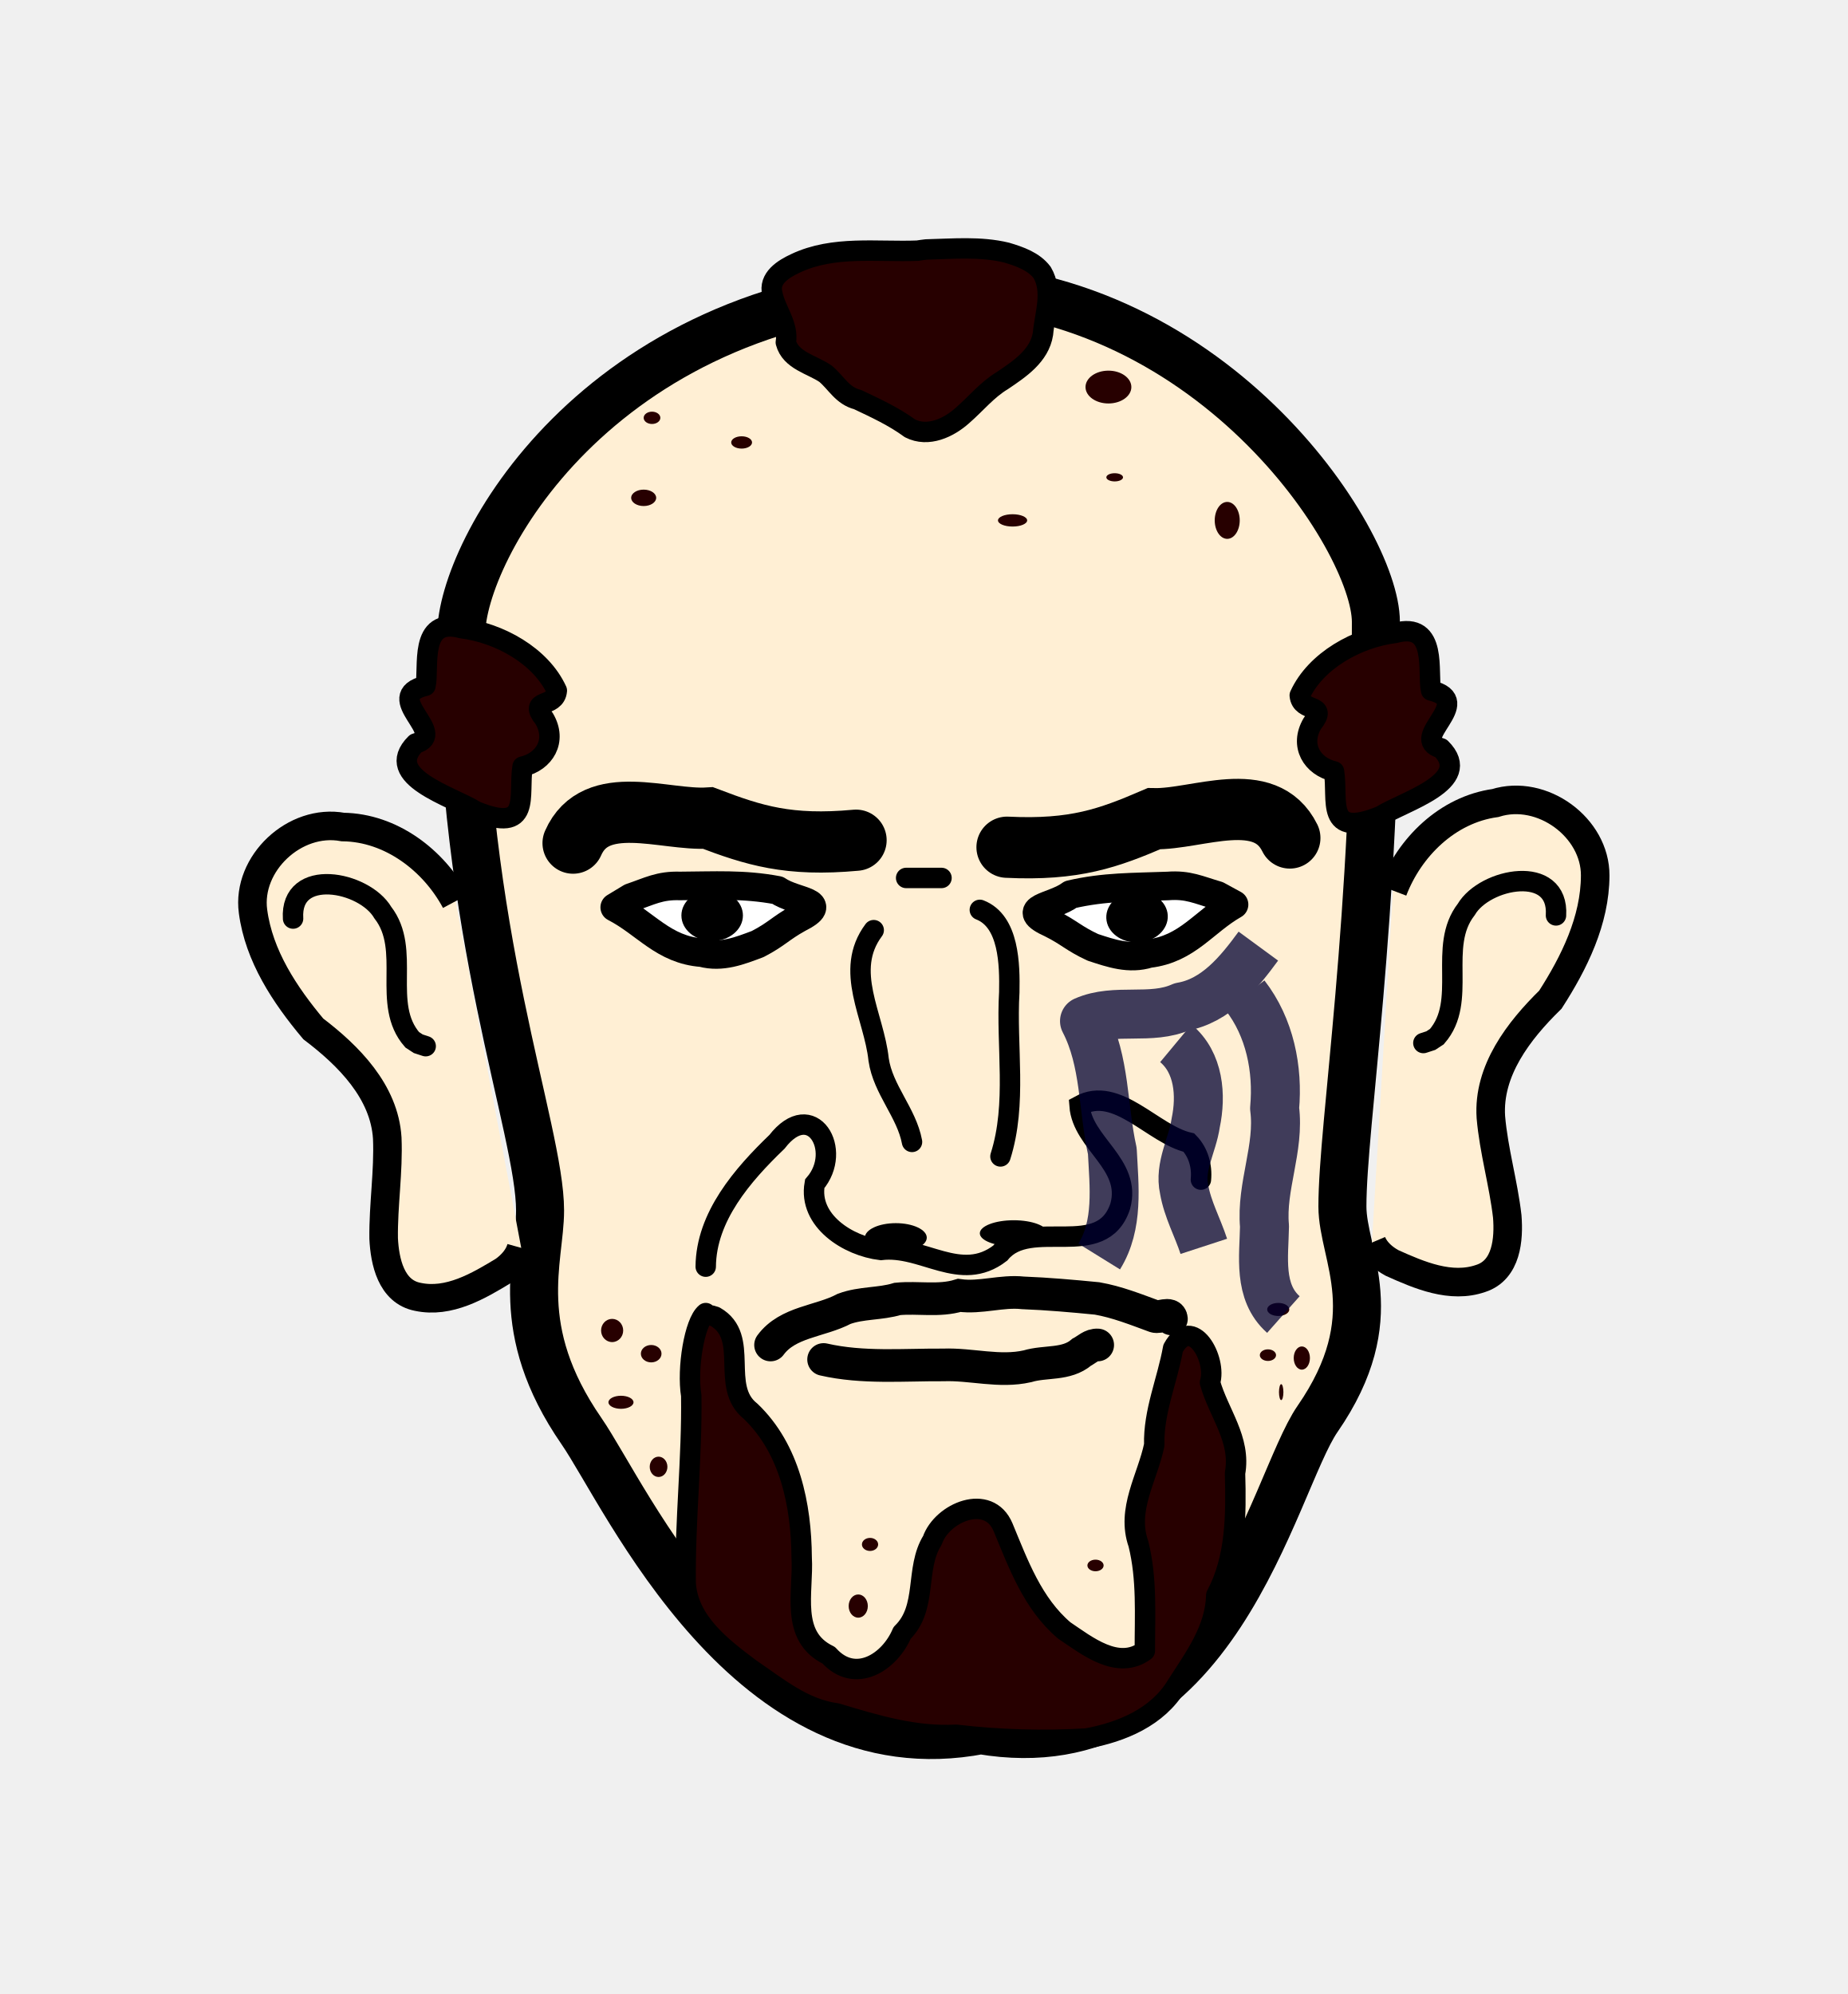
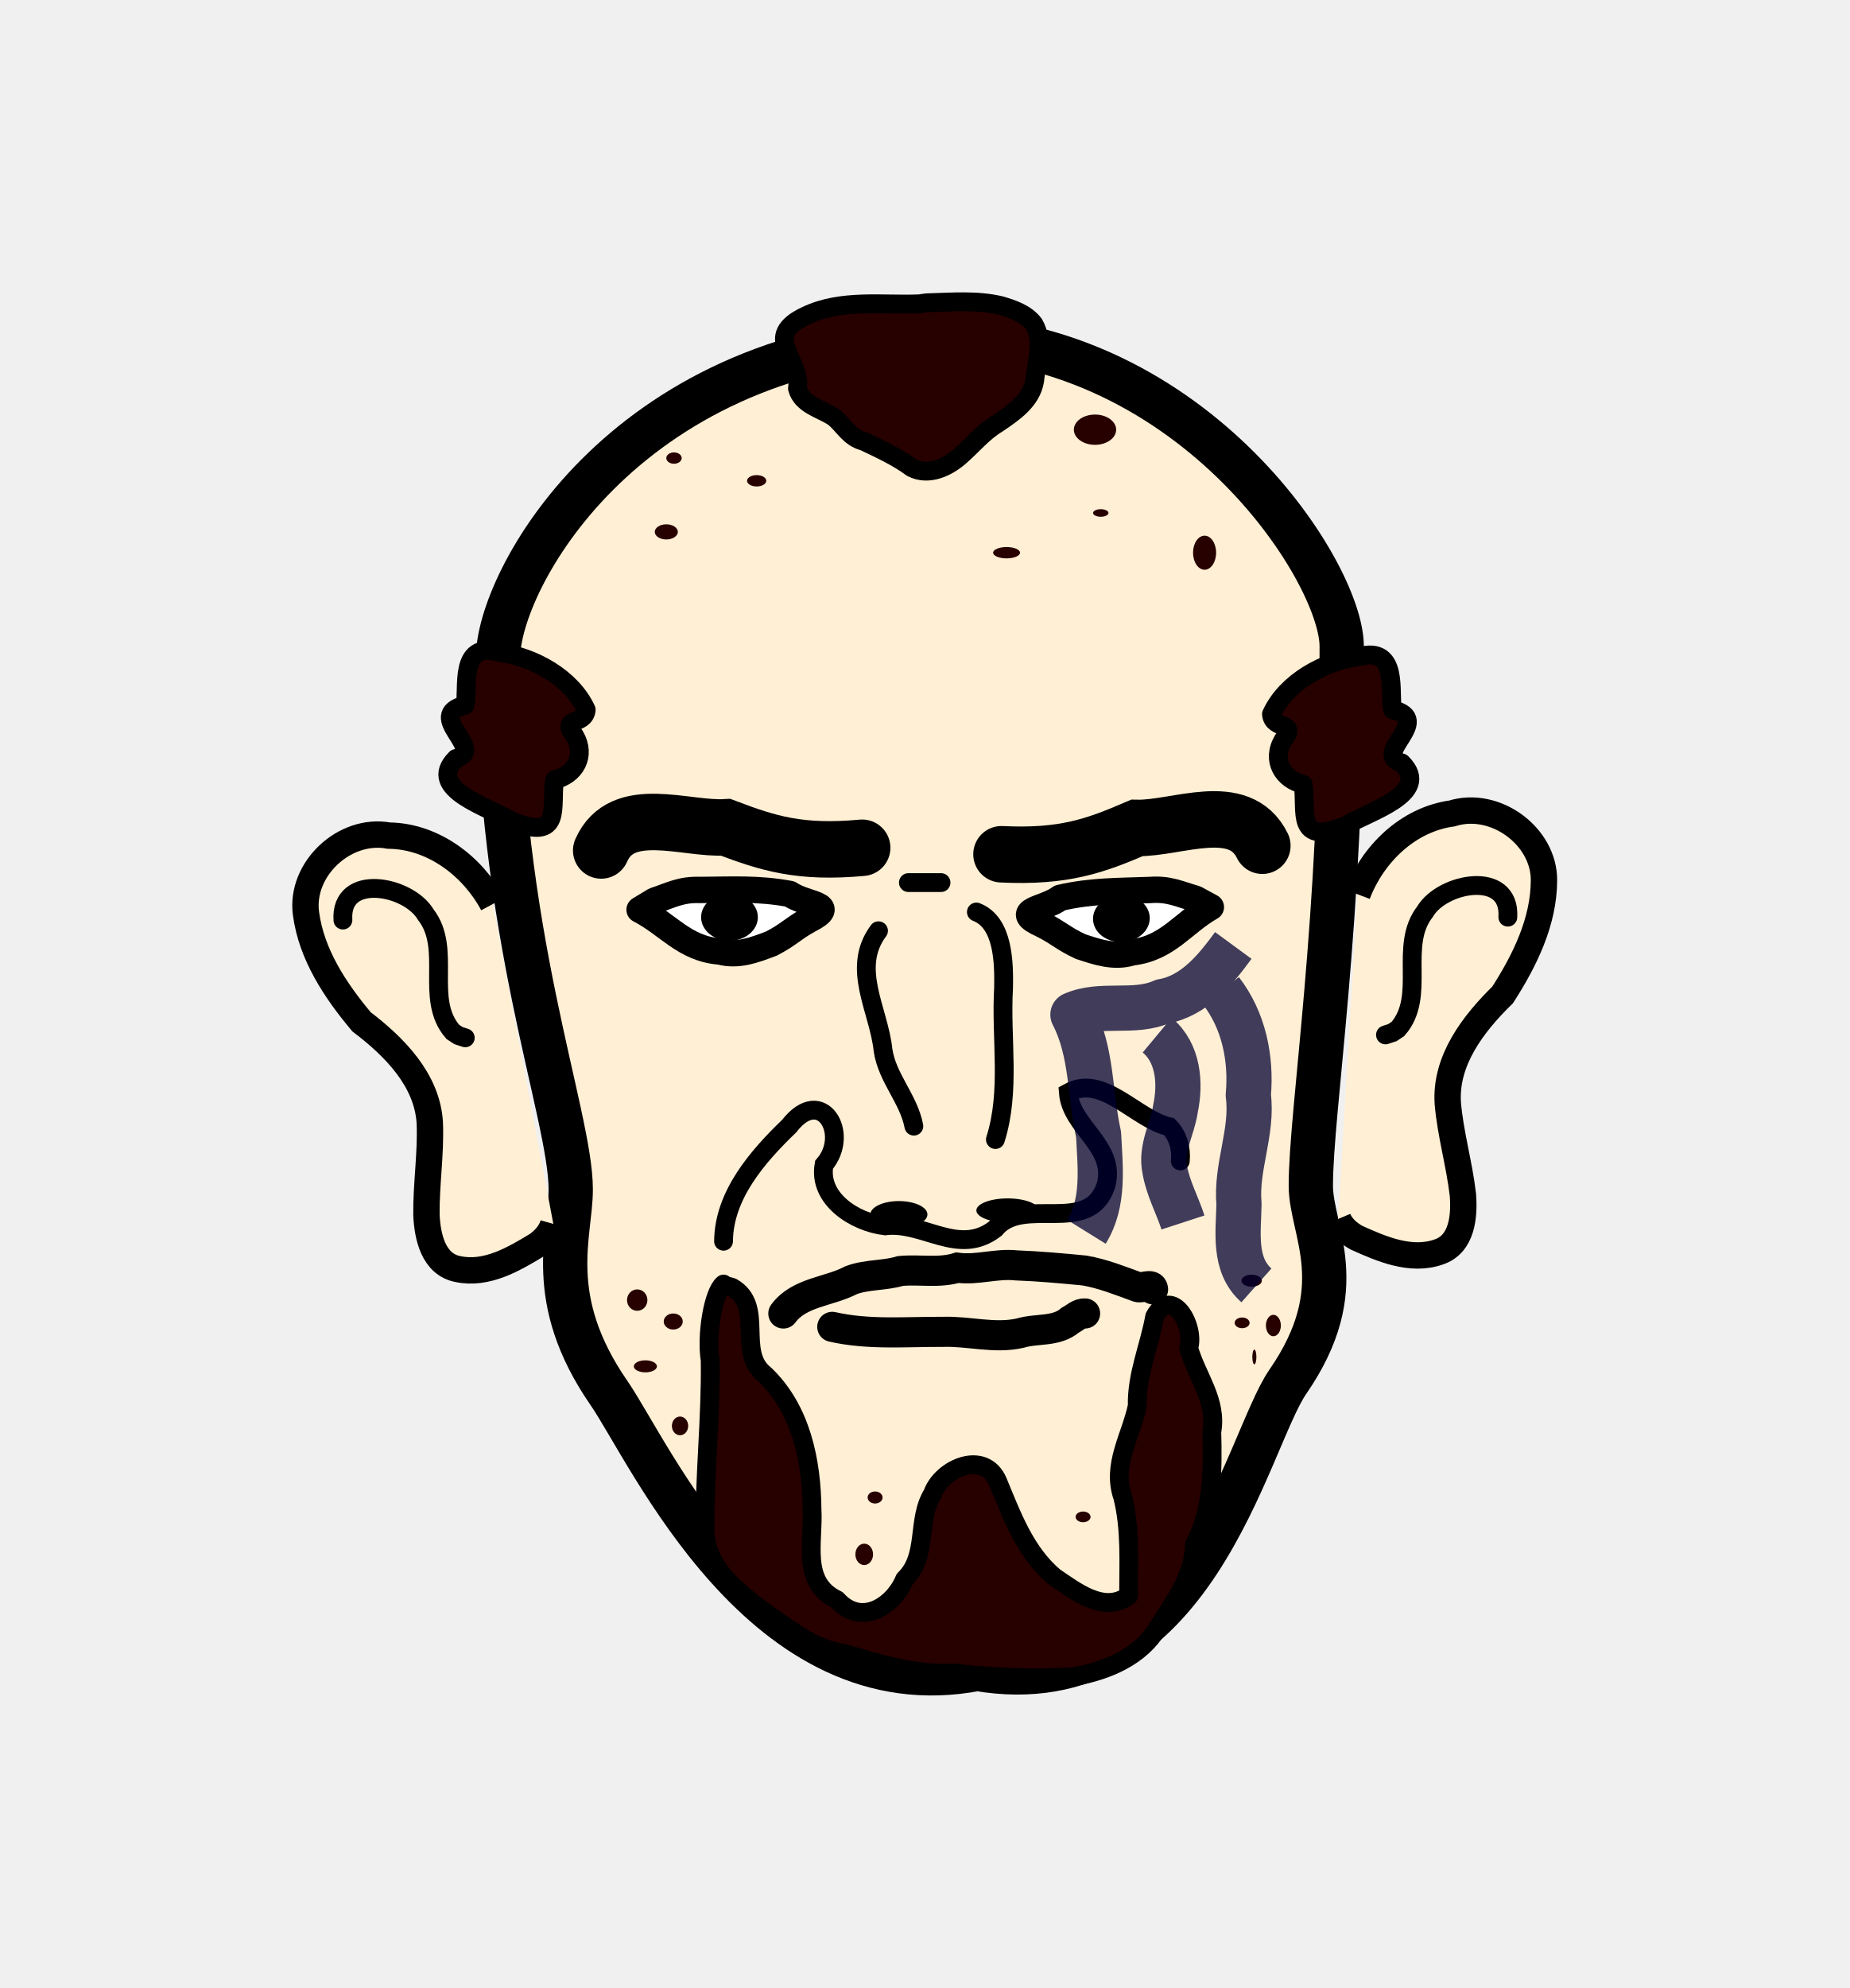
- <svg xmlns="http://www.w3.org/2000/svg" width="77.573" height="83.716" id="svg2" version="1.1" style="display:inline">
+ <svg xmlns="http://www.w3.org/2000/svg" width="63.278" height="68.003" id="svg2" version="1.1" style="display:inline">
  <defs id="defs4" />
-   <g id="layer2" style="display:inline" transform="translate(-325.1922,-390.5414)">
-     <g id="g3815" transform="matrix(0.1727092,0,0,0.1699829,325.1922,357.7805)" style="stroke-width:11.673;stroke-miterlimit:4;stroke-dasharray:none">
+   <g id="layer2" style="display:inline" transform="translate(-325.1922,-406.3977)">
+     <g id="g3815" transform="matrix(0.1298254,0,0,0.127776,327.6752,384.2543)" style="stroke-width:11.673;stroke-miterlimit:4;stroke-dasharray:none">
      <g id="g3821" style="stroke-width:11.673;stroke-miterlimit:4;stroke-dasharray:none">
        <path d="m 141.349,546.195 c -17.173,-25.254 -10.061,-42.354 -10.061,-54.476 0,-20.203 -19.286,-68.51 -19.161,-142.423 0.034,-20.301 32.341,-81.863 113.153,-85.903 68.786,-0.97 109.158,62.603 109.192,82.905 0.125,73.914 -8.137,124.225 -8.137,144.428 0,12.122 11.12,27.218 -6.053,52.472 -10.926,16.068 -24.637,86.913 -81.876,76.963 -56.237,11.078 -86.131,-57.897 -97.057,-73.964 z" style="fill:#ffefd4;fill-opacity:1;stroke:#000000;stroke-width:11.673;stroke-linecap:butt;stroke-linejoin:round;stroke-miterlimit:4;stroke-opacity:1;stroke-dasharray:none" id="path3812" />
      </g>
    </g>
  </g>
-   <g id="layer8" transform="translate(-325.1922,-390.5414)">
-     <path style="fill:#ffefd4;fill-opacity:1;stroke:#000000;stroke-width:1.199;stroke-linecap:butt;stroke-linejoin:miter;stroke-miterlimit:4;stroke-opacity:1;stroke-dasharray:none;display:inline" d="m 344.32,428.378 c -0.918,-1.717 -2.705,-3.088 -4.732,-3.115 -2.028,-0.372 -4.042,1.538 -3.773,3.54 0.246,1.871 1.339,3.515 2.53,4.935 1.488,1.128 2.985,2.633 3.106,4.583 0.06,1.41 -0.17,2.812 -0.151,4.221 0.047,0.954 0.309,2.227 1.429,2.445 1.307,0.281 2.55,-0.453 3.619,-1.103 0.329,-0.238 0.618,-0.557 0.728,-0.952" id="path3837" />
-     <path style="fill:#ffefd4;fill-opacity:1;stroke:#000000;stroke-width:1.199;stroke-linecap:butt;stroke-linejoin:miter;stroke-miterlimit:4;stroke-opacity:1;stroke-dasharray:none;display:inline" d="m 383.674,427.93 c 0.692,-1.817 2.29,-3.397 4.298,-3.674 1.965,-0.619 4.206,1.027 4.194,3.047 -0.006,1.886 -0.881,3.652 -1.882,5.209 -1.332,1.303 -2.626,2.981 -2.498,4.93 0.12,1.406 0.527,2.769 0.688,4.169 0.075,0.952 -0.023,2.247 -1.107,2.602 -1.26,0.44 -2.588,-0.135 -3.731,-0.648 -0.357,-0.195 -0.684,-0.477 -0.844,-0.855" id="path3837-8" />
-     <path style="fill:none;stroke:#000000;stroke-width:0.857;stroke-linecap:round;stroke-linejoin:miter;stroke-miterlimit:4;stroke-opacity:1;stroke-dasharray:none" d="m 337.497,429.106 c -0.137,-2.168 2.986,-1.582 3.768,-0.25 1.218,1.567 -0.074,3.84 1.233,5.339 l 0.255,0.167 0.312,0.102" id="path3990" />
-     <path style="fill:none;stroke:#000000;stroke-width:0.857;stroke-linecap:round;stroke-linejoin:miter;stroke-miterlimit:4;stroke-opacity:1;stroke-dasharray:none" d="m 390.52,428.974 c 0.137,-2.168 -2.986,-1.582 -3.768,-0.25 -1.218,1.567 0.074,3.84 -1.233,5.339 l -0.255,0.167 -0.312,0.102" id="path3990-7" />
+   <g id="layer8" transform="translate(-325.1922,-406.3977)">
+     <path style="fill:#ffefd4;fill-opacity:1;stroke:#000000;stroke-width:0.902;stroke-linecap:butt;stroke-linejoin:miter;stroke-miterlimit:4;stroke-opacity:1;stroke-dasharray:none;display:inline" d="m 342.054,437.322 c -0.69,-1.291 -2.033,-2.321 -3.557,-2.341 -1.524,-0.279 -3.038,1.156 -2.836,2.661 0.185,1.406 1.006,2.642 1.902,3.71 1.118,0.848 2.243,1.979 2.334,3.445 0.045,1.06 -0.128,2.114 -0.114,3.173 0.035,0.717 0.232,1.674 1.074,1.838 0.982,0.211 1.917,-0.341 2.72,-0.829 0.247,-0.179 0.464,-0.419 0.547,-0.716" id="path3837" />
+     <path style="fill:#ffefd4;fill-opacity:1;stroke:#000000;stroke-width:0.902;stroke-linecap:butt;stroke-linejoin:miter;stroke-miterlimit:4;stroke-opacity:1;stroke-dasharray:none;display:inline" d="m 371.636,436.986 c 0.52,-1.366 1.722,-2.554 3.231,-2.762 1.477,-0.465 3.162,0.772 3.152,2.29 -0.005,1.418 -0.662,2.745 -1.414,3.915 -1.001,0.979 -1.974,2.24 -1.877,3.706 0.09,1.057 0.396,2.081 0.517,3.134 0.056,0.715 -0.017,1.689 -0.832,1.956 -0.947,0.331 -1.945,-0.101 -2.804,-0.487 -0.268,-0.147 -0.514,-0.358 -0.634,-0.643" id="path3837-8" />
+     <path style="fill:none;stroke:#000000;stroke-width:0.644;stroke-linecap:round;stroke-linejoin:miter;stroke-miterlimit:4;stroke-opacity:1;stroke-dasharray:none" d="m 336.925,437.87 c -0.103,-1.63 2.245,-1.189 2.833,-0.188 0.916,1.178 -0.055,2.886 0.927,4.013 l 0.191,0.126 0.235,0.077" id="path3990" />
+     <path style="fill:none;stroke:#000000;stroke-width:0.644;stroke-linecap:round;stroke-linejoin:miter;stroke-miterlimit:4;stroke-opacity:1;stroke-dasharray:none" d="m 376.782,437.77 c 0.103,-1.63 -2.245,-1.189 -2.833,-0.188 -0.916,1.178 0.055,2.886 -0.927,4.013 l -0.191,0.126 -0.235,0.077" id="path3990-7" />
  </g>
-   <g id="layer7" transform="translate(-325.1922,-390.5414)">
-     <path style="fill:none;stroke:#000000;stroke-width:1.371;stroke-linecap:round;stroke-linejoin:miter;stroke-miterlimit:4;stroke-opacity:1;stroke-dasharray:none" d="m 357.544,447.009 c 0.723,-0.981 2.08,-0.982 3.091,-1.517 0.718,-0.266 1.509,-0.195 2.237,-0.416 0.862,-0.084 1.751,0.11 2.594,-0.149 0.894,0.123 1.778,-0.203 2.676,-0.106 1.039,0.04 2.079,0.133 3.113,0.234 0.836,0.146 1.626,0.463 2.418,0.753 0.19,0.074 0.679,-0.201 0.701,0.105" id="path3956" />
-     <path style="fill:none;stroke:#000000;stroke-width:1.371;stroke-linecap:round;stroke-linejoin:miter;stroke-miterlimit:4;stroke-opacity:1;stroke-dasharray:none" d="m 359.771,447.618 c 1.647,0.377 3.351,0.218 5.024,0.228 1.179,-0.043 2.359,0.324 3.533,0.057 0.765,-0.231 1.632,-0.038 2.278,-0.589 0.211,-0.111 0.417,-0.326 0.673,-0.305" id="path3958" />
+   <g id="layer7" transform="translate(-325.1922,-406.3977)">
+     <path style="fill:none;stroke:#000000;stroke-width:1.03;stroke-linecap:round;stroke-linejoin:miter;stroke-miterlimit:4;stroke-opacity:1;stroke-dasharray:none" d="m 351.994,451.328 c 0.544,-0.738 1.563,-0.738 2.323,-1.141 0.539,-0.2 1.134,-0.147 1.682,-0.313 0.648,-0.063 1.317,0.083 1.95,-0.112 0.672,0.092 1.337,-0.153 2.011,-0.08 0.781,0.03 1.563,0.1 2.34,0.176 0.628,0.11 1.222,0.348 1.817,0.566 0.143,0.056 0.51,-0.151 0.527,0.079" id="path3956" />
+     <path style="fill:none;stroke:#000000;stroke-width:1.03;stroke-linecap:round;stroke-linejoin:miter;stroke-miterlimit:4;stroke-opacity:1;stroke-dasharray:none" d="m 353.668,451.785 c 1.238,0.283 2.519,0.164 3.777,0.171 0.886,-0.032 1.773,0.244 2.655,0.043 0.575,-0.174 1.227,-0.028 1.712,-0.443 0.159,-0.083 0.314,-0.245 0.506,-0.229" id="path3958" />
  </g>
-   <g id="layer5" style="display:inline" transform="translate(-325.1922,-390.5414)">
-     <path style="fill:none;stroke:#000000;stroke-width:0.857;stroke-linecap:round;stroke-linejoin:miter;stroke-miterlimit:4;stroke-opacity:1;stroke-dasharray:none" d="m 354.822,443.721 c 0.016,-2.096 1.549,-3.855 2.991,-5.242 1.458,-1.888 2.794,0.356 1.584,1.764 -0.273,1.556 1.41,2.615 2.777,2.777 1.763,-0.219 3.345,1.416 5.012,0.132 1.268,-1.546 4.273,0.361 5.039,-1.968 0.494,-1.784 -1.591,-2.635 -1.708,-4.223 1.569,-0.863 3.08,1.207 4.592,1.552 0.4,0.41 0.558,0.998 0.503,1.554" id="path3926" />
-     <path style="fill:none;stroke:#000000;stroke-width:0.857;stroke-linecap:round;stroke-linejoin:miter;stroke-miterlimit:4;stroke-opacity:1;stroke-dasharray:none" d="m 361.875,429.593 c -1.27,1.701 0.014,3.597 0.206,5.433 0.184,1.265 1.171,2.224 1.402,3.457" id="path3928" />
-     <path style="fill:none;stroke:#000000;stroke-width:0.857;stroke-linecap:round;stroke-linejoin:miter;stroke-miterlimit:4;stroke-opacity:1;stroke-dasharray:none" d="m 367.196,439.093 c 0.708,-2.227 0.234,-4.606 0.371,-6.899 0.021,-1.145 -0.003,-2.976 -1.237,-3.453" id="path3930" />
-     <path style="fill:none;stroke:#000000;stroke-width:0.857;stroke-linecap:round;stroke-linejoin:miter;stroke-miterlimit:4;stroke-opacity:1;stroke-dasharray:none" d="m 363.236,427.401 c 0.495,0 0.99,0 1.485,0" id="path3932" />
-     <path style="fill:#000000;fill-opacity:1;stroke-width:5;stroke-linecap:round;stroke-linejoin:round;stroke-miterlimit:4;stroke-dasharray:none" id="path3946" d="m 364.695,491.348 c 0,1.979 -3.368,3.582 -7.523,3.582 -4.155,0 -7.523,-1.604 -7.523,-3.582 0,-1.979 3.368,-3.582 7.523,-3.582 4.155,0 7.523,1.604 7.523,3.582 z" transform="matrix(0.1727092,0,0,0.1699829,301.1163,358.9824)" />
-     <path style="fill:#000000;fill-opacity:1;stroke-width:5;stroke-linecap:round;stroke-linejoin:round;stroke-miterlimit:4;stroke-dasharray:none" id="path3948" d="m 394.072,490.273 c 0,1.781 -3.689,3.224 -8.24,3.224 -4.551,0 -8.24,-1.444 -8.24,-3.224 0,-1.781 3.689,-3.224 8.24,-3.224 4.551,0 8.24,1.444 8.24,3.224 z" transform="matrix(0.1727092,0,0,0.1699829,301.1163,358.9824)" />
+   <g id="layer5" style="display:inline" transform="translate(-325.1922,-406.3977)">
+     <path style="fill:none;stroke:#000000;stroke-width:0.644;stroke-linecap:round;stroke-linejoin:miter;stroke-miterlimit:4;stroke-opacity:1;stroke-dasharray:none" d="m 349.948,448.856 c 0.012,-1.575 1.165,-2.898 2.248,-3.94 1.096,-1.42 2.101,0.268 1.19,1.326 -0.205,1.169 1.06,1.966 2.088,2.088 1.325,-0.165 2.514,1.064 3.768,0.099 0.953,-1.162 3.212,0.271 3.788,-1.48 0.371,-1.341 -1.196,-1.981 -1.284,-3.175 1.179,-0.649 2.315,0.907 3.452,1.167 0.301,0.308 0.42,0.75 0.378,1.168" id="path3926" />
+     <path style="fill:none;stroke:#000000;stroke-width:0.644;stroke-linecap:round;stroke-linejoin:miter;stroke-miterlimit:4;stroke-opacity:1;stroke-dasharray:none" d="m 355.25,438.236 c -0.955,1.278 0.011,2.704 0.155,4.084 0.138,0.951 0.88,1.672 1.054,2.599" id="path3928" />
+     <path style="fill:none;stroke:#000000;stroke-width:0.644;stroke-linecap:round;stroke-linejoin:miter;stroke-miterlimit:4;stroke-opacity:1;stroke-dasharray:none" d="m 359.25,445.377 c 0.532,-1.674 0.176,-3.462 0.279,-5.186 0.016,-0.86 -0.002,-2.237 -0.93,-2.596" id="path3930" />
+     <path style="fill:none;stroke:#000000;stroke-width:0.644;stroke-linecap:round;stroke-linejoin:miter;stroke-miterlimit:4;stroke-opacity:1;stroke-dasharray:none" d="m 356.273,436.588 c 0.372,0 0.744,0 1.116,0" id="path3932" />
+     <path style="fill:#000000;fill-opacity:1;stroke-width:5;stroke-linecap:round;stroke-linejoin:round;stroke-miterlimit:4;stroke-dasharray:none" id="path3946" d="m 364.695,491.348 c 0,1.979 -3.368,3.582 -7.523,3.582 -4.155,0 -7.523,-1.604 -7.523,-3.582 0,-1.979 3.368,-3.582 7.523,-3.582 4.155,0 7.523,1.604 7.523,3.582 z" transform="matrix(0.1298254,0,0,0.127776,309.5774,385.1579)" />
+     <path style="fill:#000000;fill-opacity:1;stroke-width:5;stroke-linecap:round;stroke-linejoin:round;stroke-miterlimit:4;stroke-dasharray:none" id="path3948" d="m 394.072,490.273 c 0,1.781 -3.689,3.224 -8.24,3.224 -4.551,0 -8.24,-1.444 -8.24,-3.224 0,-1.781 3.689,-3.224 8.24,-3.224 4.551,0 8.24,1.444 8.24,3.224 z" transform="matrix(0.1298254,0,0,0.127776,309.5774,385.1579)" />
  </g>
-   <g id="layer3" style="display:inline" transform="translate(-325.1922,-390.5414)">
-     <path style="fill:#ffffff;fill-opacity:1;stroke:#000000;stroke-width:1.199;stroke-linecap:butt;stroke-linejoin:round;stroke-miterlimit:4;stroke-opacity:1;stroke-dasharray:none" d="m 351.682,428.223 c 0.788,-0.266 1.203,-0.514 2.06,-0.486 1.443,-0.007 2.669,-0.088 4.096,0.182 0.755,0.518 2.288,0.464 0.86,1.186 -0.736,0.408 -0.907,0.664 -1.695,1.071 -0.75,0.282 -1.508,0.585 -2.338,0.363 -1.624,-0.122 -2.357,-1.232 -3.664,-1.904 z" id="path3864" />
-     <path style="fill:#000000;fill-opacity:1;stroke-width:7;stroke-linejoin:round;stroke-miterlimit:4;stroke-dasharray:none" id="path3872" d="m 321.974,412.757 c 0,2.943 -2.927,5.329 -6.538,5.329 -3.611,0 -6.538,-2.386 -6.538,-5.329 0,-2.943 2.927,-5.329 6.538,-5.329 3.611,0 6.538,2.386 6.538,5.329 z" transform="matrix(0.1975509,0,0,0.2014083,292.7776,345.8439)" />
-     <path style="fill:#ffffff;fill-opacity:1;stroke:#000000;stroke-width:1.199;stroke-linecap:butt;stroke-linejoin:round;stroke-miterlimit:4;stroke-opacity:1;stroke-dasharray:none;display:inline" d="m 376.304,428.135 c -0.799,-0.232 -1.225,-0.462 -2.079,-0.397 -1.442,0.055 -2.67,0.028 -4.084,0.358 -0.731,0.55 -2.265,0.561 -0.806,1.222 0.753,0.376 0.936,0.624 1.741,0.997 0.761,0.25 1.532,0.52 2.352,0.262 1.617,-0.192 2.3,-1.332 3.576,-2.06 z" id="path3864-6" />
-     <path style="fill:#000000;fill-opacity:1;stroke-width:7;stroke-linejoin:round;stroke-miterlimit:4;stroke-dasharray:none;display:inline" id="path3872-6" d="m 321.974,412.757 c 0,2.943 -2.927,5.329 -6.538,5.329 -3.611,0 -6.538,-2.386 -6.538,-5.329 0,-2.943 2.927,-5.329 6.538,-5.329 3.611,0 6.538,2.386 6.538,5.329 z" transform="matrix(-0.1973629,0.008481,0.0089262,0.2012166,431.5015,343.3059)" />
+   <g id="layer3" style="display:inline" transform="translate(-325.1922,-406.3977)">
+     <path style="fill:#ffffff;fill-opacity:1;stroke:#000000;stroke-width:0.902;stroke-linecap:butt;stroke-linejoin:round;stroke-miterlimit:4;stroke-opacity:1;stroke-dasharray:none" d="m 347.587,437.206 c 0.592,-0.2 0.904,-0.386 1.548,-0.366 1.085,-0.005 2.006,-0.066 3.079,0.137 0.567,0.389 1.72,0.348 0.646,0.892 -0.553,0.307 -0.682,0.499 -1.274,0.805 -0.563,0.212 -1.133,0.44 -1.757,0.273 -1.22,-0.092 -1.772,-0.926 -2.754,-1.431 z" id="path3864" />
+     <path style="fill:#000000;fill-opacity:1;stroke-width:7;stroke-linejoin:round;stroke-miterlimit:4;stroke-dasharray:none" id="path3872" d="m 321.974,412.757 c 0,2.943 -2.927,5.329 -6.538,5.329 -3.611,0 -6.538,-2.386 -6.538,-5.329 0,-2.943 2.927,-5.329 6.538,-5.329 3.611,0 6.538,2.386 6.538,5.329 z" transform="matrix(0.1484989,0,0,0.1513984,303.3092,375.2817)" />
+     <path style="fill:#ffffff;fill-opacity:1;stroke:#000000;stroke-width:0.902;stroke-linecap:butt;stroke-linejoin:round;stroke-miterlimit:4;stroke-opacity:1;stroke-dasharray:none;display:inline" d="m 366.096,437.14 c -0.6,-0.175 -0.921,-0.347 -1.563,-0.299 -1.084,0.041 -2.007,0.021 -3.07,0.269 -0.55,0.413 -1.703,0.422 -0.606,0.918 0.566,0.283 0.704,0.469 1.308,0.749 0.572,0.188 1.152,0.391 1.768,0.197 1.215,-0.144 1.729,-1.002 2.688,-1.548 z" id="path3864-6" />
+     <path style="fill:#000000;fill-opacity:1;stroke-width:7;stroke-linejoin:round;stroke-miterlimit:4;stroke-dasharray:none;display:inline" id="path3872-6" d="m 321.974,412.757 c 0,2.943 -2.927,5.329 -6.538,5.329 -3.611,0 -6.538,-2.386 -6.538,-5.329 0,-2.943 2.927,-5.329 6.538,-5.329 3.611,0 6.538,2.386 6.538,5.329 z" transform="matrix(-0.1483575,0.00637516,0.00670981,0.1512544,407.5878,373.3738)" />
  </g>
-   <g id="layer4" style="display:inline" transform="translate(-325.1922,-390.5414)">
-     <path style="fill:none;stroke:#000000;stroke-width:2.57;stroke-linecap:round;stroke-linejoin:miter;stroke-miterlimit:4;stroke-opacity:1;stroke-dasharray:none" d="m 349.253,425.939 c 0.949,-2.163 3.839,-0.938 5.668,-1.053 1.927,0.731 3.374,1.193 6.212,0.931" id="path3896" />
-     <path style="fill:none;stroke:#000000;stroke-width:2.57;stroke-linecap:round;stroke-linejoin:miter;stroke-miterlimit:4;stroke-opacity:1;stroke-dasharray:none" d="m 379.346,425.723 c -1.044,-2.12 -3.877,-0.772 -5.709,-0.809 -1.893,0.813 -3.318,1.336 -6.165,1.197" id="path3896-7" />
+   <g id="layer4" style="display:inline" transform="translate(-325.1922,-406.3977)">
+     <path style="fill:none;stroke:#000000;stroke-width:1.932;stroke-linecap:round;stroke-linejoin:miter;stroke-miterlimit:4;stroke-opacity:1;stroke-dasharray:none" d="m 345.762,435.489 c 0.713,-1.626 2.886,-0.705 4.26,-0.792 1.448,0.549 2.536,0.897 4.669,0.7" id="path3896" />
+     <path style="fill:none;stroke:#000000;stroke-width:1.932;stroke-linecap:round;stroke-linejoin:miter;stroke-miterlimit:4;stroke-opacity:1;stroke-dasharray:none" d="m 368.383,435.327 c -0.785,-1.593 -2.914,-0.581 -4.291,-0.608 -1.423,0.611 -2.494,1.005 -4.634,0.9" id="path3896-7" />
  </g>
-   <g id="layer10" transform="translate(-325.1922,-390.5414)">
-     <path style="fill:#270000;fill-opacity:1;stroke:#000000;stroke-width:0.857;stroke-linecap:butt;stroke-linejoin:round;stroke-miterlimit:4;stroke-opacity:1;stroke-dasharray:none" d="m 354.822,445.67 c -0.472,0.386 -0.794,2.318 -0.608,3.464 0.038,2.626 -0.266,5.249 -0.234,7.87 0.098,1.624 1.513,2.694 2.713,3.594 1.131,0.766 2.214,1.69 3.626,1.878 1.634,0.493 3.281,0.992 5.013,0.898 1.816,0.213 3.659,0.267 5.481,0.157 1.484,-0.275 2.983,-0.901 3.783,-2.235 0.744,-1.161 1.629,-2.342 1.661,-3.781 0.829,-1.545 0.836,-3.366 0.788,-5.121 0.259,-1.424 -0.69,-2.52 -1.052,-3.811 0.308,-0.962 -0.753,-2.877 -1.549,-1.436 -0.242,1.359 -0.829,2.659 -0.791,4.063 -0.285,1.375 -1.173,2.704 -0.664,4.148 0.367,1.474 0.267,2.991 0.269,4.493 -1.135,0.835 -2.441,-0.225 -3.385,-0.858 -1.326,-1.126 -1.925,-2.783 -2.566,-4.328 -0.608,-1.456 -2.567,-0.622 -2.969,0.547 -0.746,1.194 -0.183,2.832 -1.271,3.885 -0.517,1.233 -1.974,2.171 -3.081,0.938 -1.649,-0.792 -1.049,-2.654 -1.136,-4.105 -0.016,-2.185 -0.488,-4.555 -2.143,-6.137 -1.318,-1.039 0.01,-3.115 -1.493,-3.974 -0.447,-0.156 -0.364,0.048 -0.39,-0.149 z" id="path4079" />
-     <path style="fill:#270000;fill-opacity:1;stroke-width:5;stroke-linecap:round;stroke-linejoin:round;stroke-miterlimit:4;stroke-dasharray:none" id="path4084" d="m 290.896,514.275 c 0,1.583 -1.203,2.866 -2.687,2.866 -1.484,0 -2.687,-1.283 -2.687,-2.866 0,-1.583 1.203,-2.866 2.687,-2.866 1.484,0 2.687,1.283 2.687,2.866 z" transform="matrix(0.1727092,0,0,0.1699829,301.1163,358.9824)" />
-     <path style="fill:#270000;fill-opacity:1;stroke-width:5;stroke-linecap:round;stroke-linejoin:round;stroke-miterlimit:4;stroke-dasharray:none" id="path4086" d="m 300.211,520.007 c 0,1.187 -1.123,2.149 -2.508,2.149 -1.385,0 -2.508,-0.962 -2.508,-2.149 0,-1.187 1.123,-2.149 2.508,-2.149 1.385,0 2.508,0.962 2.508,2.149 z" transform="matrix(0.1727092,0,0,0.1699829,301.1163,358.9824)" />
-     <path style="fill:#270000;fill-opacity:1;stroke-width:5;stroke-linecap:round;stroke-linejoin:round;stroke-miterlimit:4;stroke-dasharray:none" id="path4088" d="m 293.404,532.009 c 0,0.89 -1.363,1.612 -3.045,1.612 -1.682,0 -3.045,-0.722 -3.045,-1.612 0,-0.89 1.363,-1.612 3.045,-1.612 1.682,0 3.045,0.722 3.045,1.612 z" transform="matrix(0.1727092,0,0,0.1699829,301.1163,358.9824)" />
-     <path style="fill:#270000;fill-opacity:1;stroke-width:5;stroke-linecap:round;stroke-linejoin:round;stroke-miterlimit:4;stroke-dasharray:none" id="path4090" d="m 301.644,547.951 c 0,1.385 -0.962,2.508 -2.149,2.508 -1.187,0 -2.149,-1.123 -2.149,-2.508 0,-1.385 0.962,-2.508 2.149,-2.508 1.187,0 2.149,1.123 2.149,2.508 z" transform="matrix(0.1727092,0,0,0.1699829,301.1163,358.9824)" />
-     <path style="fill:#270000;fill-opacity:1;stroke-width:5;stroke-linecap:round;stroke-linejoin:round;stroke-miterlimit:4;stroke-dasharray:none" id="path4092" d="m 352.873,567.117 c 0,0.89 -0.882,1.612 -1.97,1.612 -1.088,0 -1.97,-0.722 -1.97,-1.612 0,-0.89 0.882,-1.612 1.97,-1.612 1.088,0 1.97,0.722 1.97,1.612 z" transform="matrix(0.1727092,0,0,0.1699829,301.1163,358.9824)" />
-     <path style="fill:#270000;fill-opacity:1;stroke-width:5;stroke-linecap:round;stroke-linejoin:round;stroke-miterlimit:4;stroke-dasharray:none" id="path4094" d="m 350.365,582.342 c 0,1.583 -1.043,2.866 -2.329,2.866 -1.286,0 -2.329,-1.283 -2.329,-2.866 0,-1.583 1.043,-2.866 2.329,-2.866 1.286,0 2.329,1.283 2.329,2.866 z" transform="matrix(0.1727092,0,0,0.1699829,301.1163,358.9824)" />
-     <path style="fill:#270000;fill-opacity:1;stroke-width:5;stroke-linecap:round;stroke-linejoin:round;stroke-miterlimit:4;stroke-dasharray:none" id="path4096" d="m 407.685,572.311 c 0,0.791 -0.882,1.433 -1.97,1.433 -1.088,0 -1.97,-0.642 -1.97,-1.433 0,-0.791 0.882,-1.433 1.97,-1.433 1.088,0 1.97,0.642 1.97,1.433 z" transform="matrix(0.1727092,0,0,0.1699829,301.1163,358.9824)" />
-     <path style="fill:#270000;fill-opacity:1;stroke-width:5;stroke-linecap:round;stroke-linejoin:round;stroke-miterlimit:4;stroke-dasharray:none" id="path4098" d="m 451.391,529.501 c 0,1.088 -0.241,1.97 -0.537,1.97 -0.297,0 -0.537,-0.882 -0.537,-1.97 0,-1.088 0.241,-1.97 0.537,-1.97 0.297,0 0.537,0.882 0.537,1.97 z" transform="matrix(0.1727092,0,0,0.1699829,301.1163,358.9824)" />
-     <path style="fill:#270000;fill-opacity:1;stroke-width:5;stroke-linecap:round;stroke-linejoin:round;stroke-miterlimit:4;stroke-dasharray:none" id="path4100" d="m 457.839,521.082 c 0,1.583 -0.882,2.866 -1.97,2.866 -1.088,0 -1.97,-1.283 -1.97,-2.866 0,-1.583 0.882,-2.866 1.97,-2.866 1.088,0 1.97,1.283 1.97,2.866 z" transform="matrix(0.1727092,0,0,0.1699829,301.1163,358.9824)" />
-     <path style="fill:#270000;fill-opacity:1;stroke-width:5;stroke-linecap:round;stroke-linejoin:round;stroke-miterlimit:4;stroke-dasharray:none" id="path4102" d="m 449.6,520.366 c 0,0.791 -0.882,1.433 -1.97,1.433 -1.088,0 -1.97,-0.642 -1.97,-1.433 0,-0.791 0.882,-1.433 1.97,-1.433 1.088,0 1.97,0.642 1.97,1.433 z" transform="matrix(0.1727092,0,0,0.1699829,301.1163,358.9824)" />
-     <path style="fill:#270000;fill-opacity:1;stroke-width:5;stroke-linecap:round;stroke-linejoin:round;stroke-miterlimit:4;stroke-dasharray:none" id="path4104" d="m 452.824,509.081 c 0,0.89 -1.203,1.612 -2.687,1.612 -1.484,0 -2.687,-0.722 -2.687,-1.612 0,-0.89 1.203,-1.612 2.687,-1.612 1.484,0 2.687,0.722 2.687,1.612 z" transform="matrix(0.1727092,0,0,0.1699829,301.1163,358.9824)" />
+   <g id="layer10" transform="translate(-325.1922,-406.3977)">
+     <path style="fill:#270000;fill-opacity:1;stroke:#000000;stroke-width:0.644;stroke-linecap:butt;stroke-linejoin:round;stroke-miterlimit:4;stroke-opacity:1;stroke-dasharray:none" d="m 349.948,450.321 c -0.355,0.29 -0.597,1.743 -0.457,2.604 0.029,1.974 -0.2,3.946 -0.176,5.916 0.074,1.221 1.137,2.025 2.04,2.701 0.85,0.575 1.664,1.271 2.726,1.412 1.228,0.37 2.466,0.746 3.768,0.675 1.365,0.16 2.75,0.201 4.12,0.118 1.115,-0.207 2.243,-0.677 2.844,-1.68 0.559,-0.872 1.225,-1.761 1.248,-2.842 0.623,-1.162 0.628,-2.53 0.593,-3.849 0.194,-1.07 -0.519,-1.894 -0.791,-2.865 0.232,-0.724 -0.566,-2.163 -1.164,-1.079 -0.182,1.022 -0.623,1.999 -0.595,3.054 -0.214,1.034 -0.881,2.033 -0.499,3.118 0.276,1.108 0.201,2.248 0.202,3.378 -0.853,0.628 -1.835,-0.169 -2.545,-0.645 -0.996,-0.847 -1.447,-2.092 -1.929,-3.253 -0.457,-1.095 -1.929,-0.467 -2.232,0.411 -0.561,0.898 -0.138,2.129 -0.956,2.921 -0.389,0.927 -1.484,1.632 -2.316,0.705 -1.239,-0.595 -0.788,-1.995 -0.854,-3.086 -0.012,-1.642 -0.367,-3.424 -1.611,-4.613 -0.99,-0.781 0.007,-2.342 -1.122,-2.987 -0.336,-0.117 -0.274,0.036 -0.293,-0.112 z" id="path4079" />
+     <path style="fill:#270000;fill-opacity:1;stroke-width:5;stroke-linecap:round;stroke-linejoin:round;stroke-miterlimit:4;stroke-dasharray:none" id="path4084" d="m 290.896,514.275 c 0,1.583 -1.203,2.866 -2.687,2.866 -1.484,0 -2.687,-1.283 -2.687,-2.866 0,-1.583 1.203,-2.866 2.687,-2.866 1.484,0 2.687,1.283 2.687,2.866 z" transform="matrix(0.1298254,0,0,0.127776,309.5774,385.1579)" />
+     <path style="fill:#270000;fill-opacity:1;stroke-width:5;stroke-linecap:round;stroke-linejoin:round;stroke-miterlimit:4;stroke-dasharray:none" id="path4086" d="m 300.211,520.007 c 0,1.187 -1.123,2.149 -2.508,2.149 -1.385,0 -2.508,-0.962 -2.508,-2.149 0,-1.187 1.123,-2.149 2.508,-2.149 1.385,0 2.508,0.962 2.508,2.149 z" transform="matrix(0.1298254,0,0,0.127776,309.5774,385.1579)" />
+     <path style="fill:#270000;fill-opacity:1;stroke-width:5;stroke-linecap:round;stroke-linejoin:round;stroke-miterlimit:4;stroke-dasharray:none" id="path4088" d="m 293.404,532.009 c 0,0.89 -1.363,1.612 -3.045,1.612 -1.682,0 -3.045,-0.722 -3.045,-1.612 0,-0.89 1.363,-1.612 3.045,-1.612 1.682,0 3.045,0.722 3.045,1.612 z" transform="matrix(0.1298254,0,0,0.127776,309.5774,385.1579)" />
+     <path style="fill:#270000;fill-opacity:1;stroke-width:5;stroke-linecap:round;stroke-linejoin:round;stroke-miterlimit:4;stroke-dasharray:none" id="path4090" d="m 301.644,547.951 c 0,1.385 -0.962,2.508 -2.149,2.508 -1.187,0 -2.149,-1.123 -2.149,-2.508 0,-1.385 0.962,-2.508 2.149,-2.508 1.187,0 2.149,1.123 2.149,2.508 z" transform="matrix(0.1298254,0,0,0.127776,309.5774,385.1579)" />
+     <path style="fill:#270000;fill-opacity:1;stroke-width:5;stroke-linecap:round;stroke-linejoin:round;stroke-miterlimit:4;stroke-dasharray:none" id="path4092" d="m 352.873,567.117 c 0,0.89 -0.882,1.612 -1.97,1.612 -1.088,0 -1.97,-0.722 -1.97,-1.612 0,-0.89 0.882,-1.612 1.97,-1.612 1.088,0 1.97,0.722 1.97,1.612 z" transform="matrix(0.1298254,0,0,0.127776,309.5774,385.1579)" />
+     <path style="fill:#270000;fill-opacity:1;stroke-width:5;stroke-linecap:round;stroke-linejoin:round;stroke-miterlimit:4;stroke-dasharray:none" id="path4094" d="m 350.365,582.342 c 0,1.583 -1.043,2.866 -2.329,2.866 -1.286,0 -2.329,-1.283 -2.329,-2.866 0,-1.583 1.043,-2.866 2.329,-2.866 1.286,0 2.329,1.283 2.329,2.866 z" transform="matrix(0.1298254,0,0,0.127776,309.5774,385.1579)" />
+     <path style="fill:#270000;fill-opacity:1;stroke-width:5;stroke-linecap:round;stroke-linejoin:round;stroke-miterlimit:4;stroke-dasharray:none" id="path4096" d="m 407.685,572.311 c 0,0.791 -0.882,1.433 -1.97,1.433 -1.088,0 -1.97,-0.642 -1.97,-1.433 0,-0.791 0.882,-1.433 1.97,-1.433 1.088,0 1.97,0.642 1.97,1.433 z" transform="matrix(0.1298254,0,0,0.127776,309.5774,385.1579)" />
+     <path style="fill:#270000;fill-opacity:1;stroke-width:5;stroke-linecap:round;stroke-linejoin:round;stroke-miterlimit:4;stroke-dasharray:none" id="path4098" d="m 451.391,529.501 c 0,1.088 -0.241,1.97 -0.537,1.97 -0.297,0 -0.537,-0.882 -0.537,-1.97 0,-1.088 0.241,-1.97 0.537,-1.97 0.297,0 0.537,0.882 0.537,1.97 z" transform="matrix(0.1298254,0,0,0.127776,309.5774,385.1579)" />
+     <path style="fill:#270000;fill-opacity:1;stroke-width:5;stroke-linecap:round;stroke-linejoin:round;stroke-miterlimit:4;stroke-dasharray:none" id="path4100" d="m 457.839,521.082 c 0,1.583 -0.882,2.866 -1.97,2.866 -1.088,0 -1.97,-1.283 -1.97,-2.866 0,-1.583 0.882,-2.866 1.97,-2.866 1.088,0 1.97,1.283 1.97,2.866 z" transform="matrix(0.1298254,0,0,0.127776,309.5774,385.1579)" />
+     <path style="fill:#270000;fill-opacity:1;stroke-width:5;stroke-linecap:round;stroke-linejoin:round;stroke-miterlimit:4;stroke-dasharray:none" id="path4102" d="m 449.6,520.366 c 0,0.791 -0.882,1.433 -1.97,1.433 -1.088,0 -1.97,-0.642 -1.97,-1.433 0,-0.791 0.882,-1.433 1.97,-1.433 1.088,0 1.97,0.642 1.97,1.433 z" transform="matrix(0.1298254,0,0,0.127776,309.5774,385.1579)" />
+     <path style="fill:#270000;fill-opacity:1;stroke-width:5;stroke-linecap:round;stroke-linejoin:round;stroke-miterlimit:4;stroke-dasharray:none" id="path4104" d="m 452.824,509.081 c 0,0.89 -1.203,1.612 -2.687,1.612 -1.484,0 -2.687,-0.722 -2.687,-1.612 0,-0.89 1.203,-1.612 2.687,-1.612 1.484,0 2.687,0.722 2.687,1.612 z" transform="matrix(0.1298254,0,0,0.127776,309.5774,385.1579)" />
  </g>
-   <g id="layer9" transform="translate(-325.1922,-390.5414)">
-     <path style="fill:#270000;fill-opacity:1;stroke:#000000;stroke-width:0.857;stroke-linecap:butt;stroke-linejoin:round;stroke-miterlimit:4;stroke-opacity:1;stroke-dasharray:none" d="m 345.17,424.6 c -0.968,-0.615 -3.936,-1.447 -2.526,-2.844 1.403,-0.401 -1.491,-1.967 0.412,-2.423 0.173,-0.715 -0.311,-2.916 1.507,-2.419 1.597,0.199 3.342,1.166 4.008,2.622 -0.063,0.747 -1.218,0.312 -0.532,1.174 0.554,0.936 0.003,1.809 -0.907,2.017 -0.192,1.224 0.403,2.838 -1.962,1.873 z" id="path4029" />
-     <path style="fill:#270000;fill-opacity:1;stroke:#000000;stroke-width:0.857;stroke-linecap:butt;stroke-linejoin:round;stroke-miterlimit:4;stroke-opacity:1;stroke-dasharray:none" d="m 383.163,424.8 c 0.968,-0.615 3.936,-1.447 2.526,-2.844 -1.403,-0.401 1.491,-1.967 -0.412,-2.423 -0.173,-0.715 0.311,-2.916 -1.507,-2.419 -1.597,0.199 -3.342,1.166 -4.008,2.622 0.063,0.747 1.218,0.312 0.532,1.174 -0.554,0.936 -0.003,1.809 0.907,2.017 0.192,1.224 -0.403,2.838 1.962,1.873 z" id="path4029-3" />
-     <path style="fill:#270000;fill-opacity:1;stroke:#000000;stroke-width:0.857;stroke-linecap:butt;stroke-linejoin:round;stroke-miterlimit:4;stroke-opacity:1;stroke-dasharray:none" d="m 363.723,401.065 c -1.711,0.067 -3.53,-0.225 -5.13,0.532 -0.506,0.235 -1.145,0.626 -0.973,1.274 0.133,0.695 0.692,1.305 0.565,2.044 0.202,0.764 1.09,0.922 1.668,1.318 0.459,0.386 0.705,0.925 1.347,1.085 0.754,0.358 1.521,0.71 2.194,1.205 0.763,0.39 1.634,-0.024 2.212,-0.544 0.558,-0.485 1.026,-1.072 1.669,-1.459 0.722,-0.486 1.563,-1.044 1.706,-1.965 0.078,-0.845 0.432,-1.779 -0.034,-2.572 -0.351,-0.469 -0.949,-0.674 -1.496,-0.837 -1.103,-0.267 -2.251,-0.158 -3.373,-0.131 -0.119,0.012 -0.238,0.032 -0.356,0.049 z" id="path4071" />
-     <path style="fill:#270000;fill-opacity:1;stroke-width:5;stroke-linecap:round;stroke-linejoin:round;stroke-miterlimit:4;stroke-dasharray:none" id="path4106" d="m 298.916,308.618 c 0,1.119 -1.361,2.027 -3.04,2.027 -1.679,0 -3.04,-0.907 -3.04,-2.027 0,-1.119 1.361,-2.027 3.04,-2.027 1.679,0 3.04,0.907 3.04,2.027 z" transform="matrix(0.1727092,0,0,0.1699829,301.1163,358.9824)" />
-     <path style="fill:#270000;fill-opacity:1;stroke-width:5;stroke-linecap:round;stroke-linejoin:round;stroke-miterlimit:4;stroke-dasharray:none" id="path4108" d="m 322.221,294.939 c 0,0.839 -1.134,1.52 -2.533,1.52 -1.399,0 -2.533,-0.68 -2.533,-1.52 0,-0.839 1.134,-1.52 2.533,-1.52 1.399,0 2.533,0.68 2.533,1.52 z" transform="matrix(0.1727092,0,0,0.1699829,301.1163,358.9824)" />
-     <path style="fill:#270000;fill-opacity:1;stroke-width:5;stroke-linecap:round;stroke-linejoin:round;stroke-miterlimit:4;stroke-dasharray:none" id="path4110" d="m 299.929,288.859 c 0,0.839 -0.907,1.52 -2.027,1.52 -1.119,0 -2.027,-0.68 -2.027,-1.52 0,-0.839 0.907,-1.52 2.027,-1.52 1.119,0 2.027,0.68 2.027,1.52 z" transform="matrix(0.1727092,0,0,0.1699829,301.1163,358.9824)" />
-     <path style="fill:#270000;fill-opacity:1;stroke-width:5;stroke-linecap:round;stroke-linejoin:round;stroke-miterlimit:4;stroke-dasharray:none" id="path4118" d="m 412.403,303.552 c 0,0.56 -0.907,1.013 -2.027,1.013 -1.119,0 -2.027,-0.454 -2.027,-1.013 0,-0.56 0.907,-1.013 2.027,-1.013 1.119,0 2.027,0.454 2.027,1.013 z" transform="matrix(0.1727092,0,0,0.1699829,301.1163,358.9824)" />
-     <path style="fill:#270000;fill-opacity:1;stroke-width:5;stroke-linecap:round;stroke-linejoin:round;stroke-miterlimit:4;stroke-dasharray:none" id="path4120" d="m 414.43,281.26 c 0,2.238 -2.495,4.053 -5.573,4.053 -3.078,0 -5.573,-1.815 -5.573,-4.053 0,-2.238 2.495,-4.053 5.573,-4.053 3.078,0 5.573,1.815 5.573,4.053 z" transform="matrix(0.1727092,0,0,0.1699829,301.1163,358.9824)" />
-     <path style="fill:#270000;fill-opacity:1;stroke-width:5;stroke-linecap:round;stroke-linejoin:round;stroke-miterlimit:4;stroke-dasharray:none" id="path4122" d="m 440.775,314.191 c 0,2.518 -1.361,4.56 -3.04,4.56 -1.679,0 -3.04,-2.041 -3.04,-4.56 0,-2.518 1.361,-4.56 3.04,-4.56 1.679,0 3.04,2.041 3.04,4.56 z" transform="matrix(0.1727092,0,0,0.1699829,301.1163,358.9824)" />
-     <path style="fill:#270000;fill-opacity:1;stroke-width:5;stroke-linecap:round;stroke-linejoin:round;stroke-miterlimit:4;stroke-dasharray:none" id="path4124" d="m 389.098,314.191 c 0,0.839 -1.588,1.52 -3.546,1.52 -1.959,0 -3.546,-0.68 -3.546,-1.52 0,-0.839 1.588,-1.52 3.546,-1.52 1.959,0 3.546,0.68 3.546,1.52 z" transform="matrix(0.1727092,0,0,0.1699829,301.1163,358.9824)" />
+   <g id="layer9" transform="translate(-325.1922,-406.3977)">
+     <path style="fill:#270000;fill-opacity:1;stroke:#000000;stroke-width:0.644;stroke-linecap:butt;stroke-linejoin:round;stroke-miterlimit:4;stroke-opacity:1;stroke-dasharray:none" d="m 342.692,434.482 c -0.727,-0.462 -2.959,-1.087 -1.899,-2.138 1.054,-0.302 -1.121,-1.478 0.31,-1.822 0.13,-0.537 -0.234,-2.192 1.133,-1.818 1.2,0.15 2.512,0.877 3.013,1.971 -0.048,0.561 -0.916,0.234 -0.4,0.882 0.416,0.704 0.002,1.36 -0.682,1.516 -0.144,0.92 0.303,2.133 -1.475,1.408 z" id="path4029" />
+     <path style="fill:#270000;fill-opacity:1;stroke:#000000;stroke-width:0.644;stroke-linecap:butt;stroke-linejoin:round;stroke-miterlimit:4;stroke-opacity:1;stroke-dasharray:none" d="m 371.252,434.633 c 0.727,-0.462 2.959,-1.087 1.899,-2.138 -1.054,-0.302 1.121,-1.478 -0.31,-1.821 -0.13,-0.537 0.234,-2.192 -1.133,-1.818 -1.201,0.15 -2.512,0.877 -3.013,1.971 0.048,0.561 0.916,0.234 0.4,0.882 -0.416,0.704 -10e-4,1.36 0.682,1.516 0.144,0.92 -0.303,2.133 1.475,1.408 z" id="path4029-3" />
+     <path style="fill:#270000;fill-opacity:1;stroke:#000000;stroke-width:0.644;stroke-linecap:butt;stroke-linejoin:round;stroke-miterlimit:4;stroke-opacity:1;stroke-dasharray:none" d="m 356.639,416.791 c -1.286,0.05 -2.653,-0.169 -3.856,0.4 -0.38,0.177 -0.86,0.47 -0.731,0.957 0.1,0.523 0.52,0.981 0.425,1.537 0.152,0.574 0.819,0.693 1.254,0.991 0.345,0.29 0.53,0.695 1.012,0.816 0.567,0.269 1.143,0.534 1.649,0.906 0.573,0.294 1.228,-0.018 1.663,-0.409 0.419,-0.365 0.771,-0.806 1.255,-1.097 0.543,-0.366 1.175,-0.785 1.283,-1.477 0.059,-0.635 0.325,-1.337 -0.025,-1.933 -0.264,-0.353 -0.714,-0.507 -1.125,-0.629 -0.829,-0.201 -1.692,-0.119 -2.535,-0.098 -0.09,0.009 -0.179,0.024 -0.268,0.037 z" id="path4071" />
+     <path style="fill:#270000;fill-opacity:1;stroke-width:5;stroke-linecap:round;stroke-linejoin:round;stroke-miterlimit:4;stroke-dasharray:none" id="path4106" d="m 298.916,308.618 c 0,1.119 -1.361,2.027 -3.04,2.027 -1.679,0 -3.04,-0.907 -3.04,-2.027 0,-1.119 1.361,-2.027 3.04,-2.027 1.679,0 3.04,0.907 3.04,2.027 z" transform="matrix(0.1298254,0,0,0.127776,309.5774,385.1579)" />
+     <path style="fill:#270000;fill-opacity:1;stroke-width:5;stroke-linecap:round;stroke-linejoin:round;stroke-miterlimit:4;stroke-dasharray:none" id="path4108" d="m 322.221,294.939 c 0,0.839 -1.134,1.52 -2.533,1.52 -1.399,0 -2.533,-0.68 -2.533,-1.52 0,-0.839 1.134,-1.52 2.533,-1.52 1.399,0 2.533,0.68 2.533,1.52 z" transform="matrix(0.1298254,0,0,0.127776,309.5774,385.1579)" />
+     <path style="fill:#270000;fill-opacity:1;stroke-width:5;stroke-linecap:round;stroke-linejoin:round;stroke-miterlimit:4;stroke-dasharray:none" id="path4110" d="m 299.929,288.859 c 0,0.839 -0.907,1.52 -2.027,1.52 -1.119,0 -2.027,-0.68 -2.027,-1.52 0,-0.839 0.907,-1.52 2.027,-1.52 1.119,0 2.027,0.68 2.027,1.52 z" transform="matrix(0.1298254,0,0,0.127776,309.5774,385.1579)" />
+     <path style="fill:#270000;fill-opacity:1;stroke-width:5;stroke-linecap:round;stroke-linejoin:round;stroke-miterlimit:4;stroke-dasharray:none" id="path4118" d="m 412.403,303.552 c 0,0.56 -0.907,1.013 -2.027,1.013 -1.119,0 -2.027,-0.454 -2.027,-1.013 0,-0.56 0.907,-1.013 2.027,-1.013 1.119,0 2.027,0.454 2.027,1.013 z" transform="matrix(0.1298254,0,0,0.127776,309.5774,385.1579)" />
+     <path style="fill:#270000;fill-opacity:1;stroke-width:5;stroke-linecap:round;stroke-linejoin:round;stroke-miterlimit:4;stroke-dasharray:none" id="path4120" d="m 414.43,281.26 c 0,2.238 -2.495,4.053 -5.573,4.053 -3.078,0 -5.573,-1.815 -5.573,-4.053 0,-2.238 2.495,-4.053 5.573,-4.053 3.078,0 5.573,1.815 5.573,4.053 z" transform="matrix(0.1298254,0,0,0.127776,309.5774,385.1579)" />
+     <path style="fill:#270000;fill-opacity:1;stroke-width:5;stroke-linecap:round;stroke-linejoin:round;stroke-miterlimit:4;stroke-dasharray:none" id="path4122" d="m 440.775,314.191 c 0,2.518 -1.361,4.56 -3.04,4.56 -1.679,0 -3.04,-2.041 -3.04,-4.56 0,-2.518 1.361,-4.56 3.04,-4.56 1.679,0 3.04,2.041 3.04,4.56 z" transform="matrix(0.1298254,0,0,0.127776,309.5774,385.1579)" />
+     <path style="fill:#270000;fill-opacity:1;stroke-width:5;stroke-linecap:round;stroke-linejoin:round;stroke-miterlimit:4;stroke-dasharray:none" id="path4124" d="m 389.098,314.191 c 0,0.839 -1.588,1.52 -3.546,1.52 -1.959,0 -3.546,-0.68 -3.546,-1.52 0,-0.839 1.588,-1.52 3.546,-1.52 1.959,0 3.546,0.68 3.546,1.52 z" transform="matrix(0.1298254,0,0,0.127776,309.5774,385.1579)" />
  </g>
-   <g id="layer11" style="opacity:0.75" transform="translate(-325.1922,-390.5414)">
-     <path style="fill:none;stroke:#000032;stroke-width:2.056;stroke-linecap:butt;stroke-linejoin:round;stroke-miterlimit:4;stroke-opacity:1;stroke-dasharray:none" d="m 378.024,430.263 c -0.808,1.102 -1.776,2.303 -3.219,2.55 -1.29,0.583 -2.79,0.028 -4.08,0.598 0.879,1.691 0.765,3.644 1.168,5.458 0.075,1.481 0.273,3.095 -0.551,4.426" id="path4127" />
-     <path style="fill:none;stroke:#000032;stroke-width:2.056;stroke-linecap:butt;stroke-linejoin:round;stroke-miterlimit:4;stroke-opacity:1;stroke-dasharray:none" d="m 374.559,434.343 c 0.974,0.81 1.078,2.192 0.834,3.344 -0.133,0.938 -0.701,1.822 -0.484,2.792 0.145,0.836 0.564,1.589 0.825,2.389" id="path4137" />
-     <path style="fill:none;stroke:#000032;stroke-width:2.056;stroke-linecap:butt;stroke-linejoin:round;stroke-miterlimit:4;stroke-opacity:1;stroke-dasharray:none" d="m 377.467,432.334 c 1.039,1.338 1.39,3.089 1.239,4.742 0.219,1.671 -0.575,3.278 -0.424,4.948 -0.021,1.261 -0.276,2.758 0.793,3.707" id="path4139" />
+   <g id="layer11" style="opacity:0.75" transform="translate(-325.1922,-406.3977)">
+     <path style="fill:none;stroke:#000032;stroke-width:1.546;stroke-linecap:butt;stroke-linejoin:round;stroke-miterlimit:4;stroke-opacity:1;stroke-dasharray:none" d="m 367.389,438.739 c -0.607,0.828 -1.335,1.731 -2.42,1.917 -0.97,0.438 -2.097,0.021 -3.067,0.449 0.661,1.271 0.575,2.739 0.878,4.103 0.056,1.113 0.206,2.326 -0.414,3.327" id="path4127" />
+     <path style="fill:none;stroke:#000032;stroke-width:1.546;stroke-linecap:butt;stroke-linejoin:round;stroke-miterlimit:4;stroke-opacity:1;stroke-dasharray:none" d="m 364.784,441.806 c 0.732,0.609 0.81,1.648 0.627,2.513 -0.1,0.705 -0.527,1.369 -0.364,2.099 0.109,0.628 0.424,1.194 0.62,1.796" id="path4137" />
+     <path style="fill:none;stroke:#000032;stroke-width:1.546;stroke-linecap:butt;stroke-linejoin:round;stroke-miterlimit:4;stroke-opacity:1;stroke-dasharray:none" d="m 366.97,440.296 c 0.781,1.006 1.045,2.322 0.932,3.564 0.165,1.256 -0.432,2.464 -0.318,3.72 -0.016,0.948 -0.207,2.073 0.596,2.787" id="path4139" />
  </g>
</svg>
